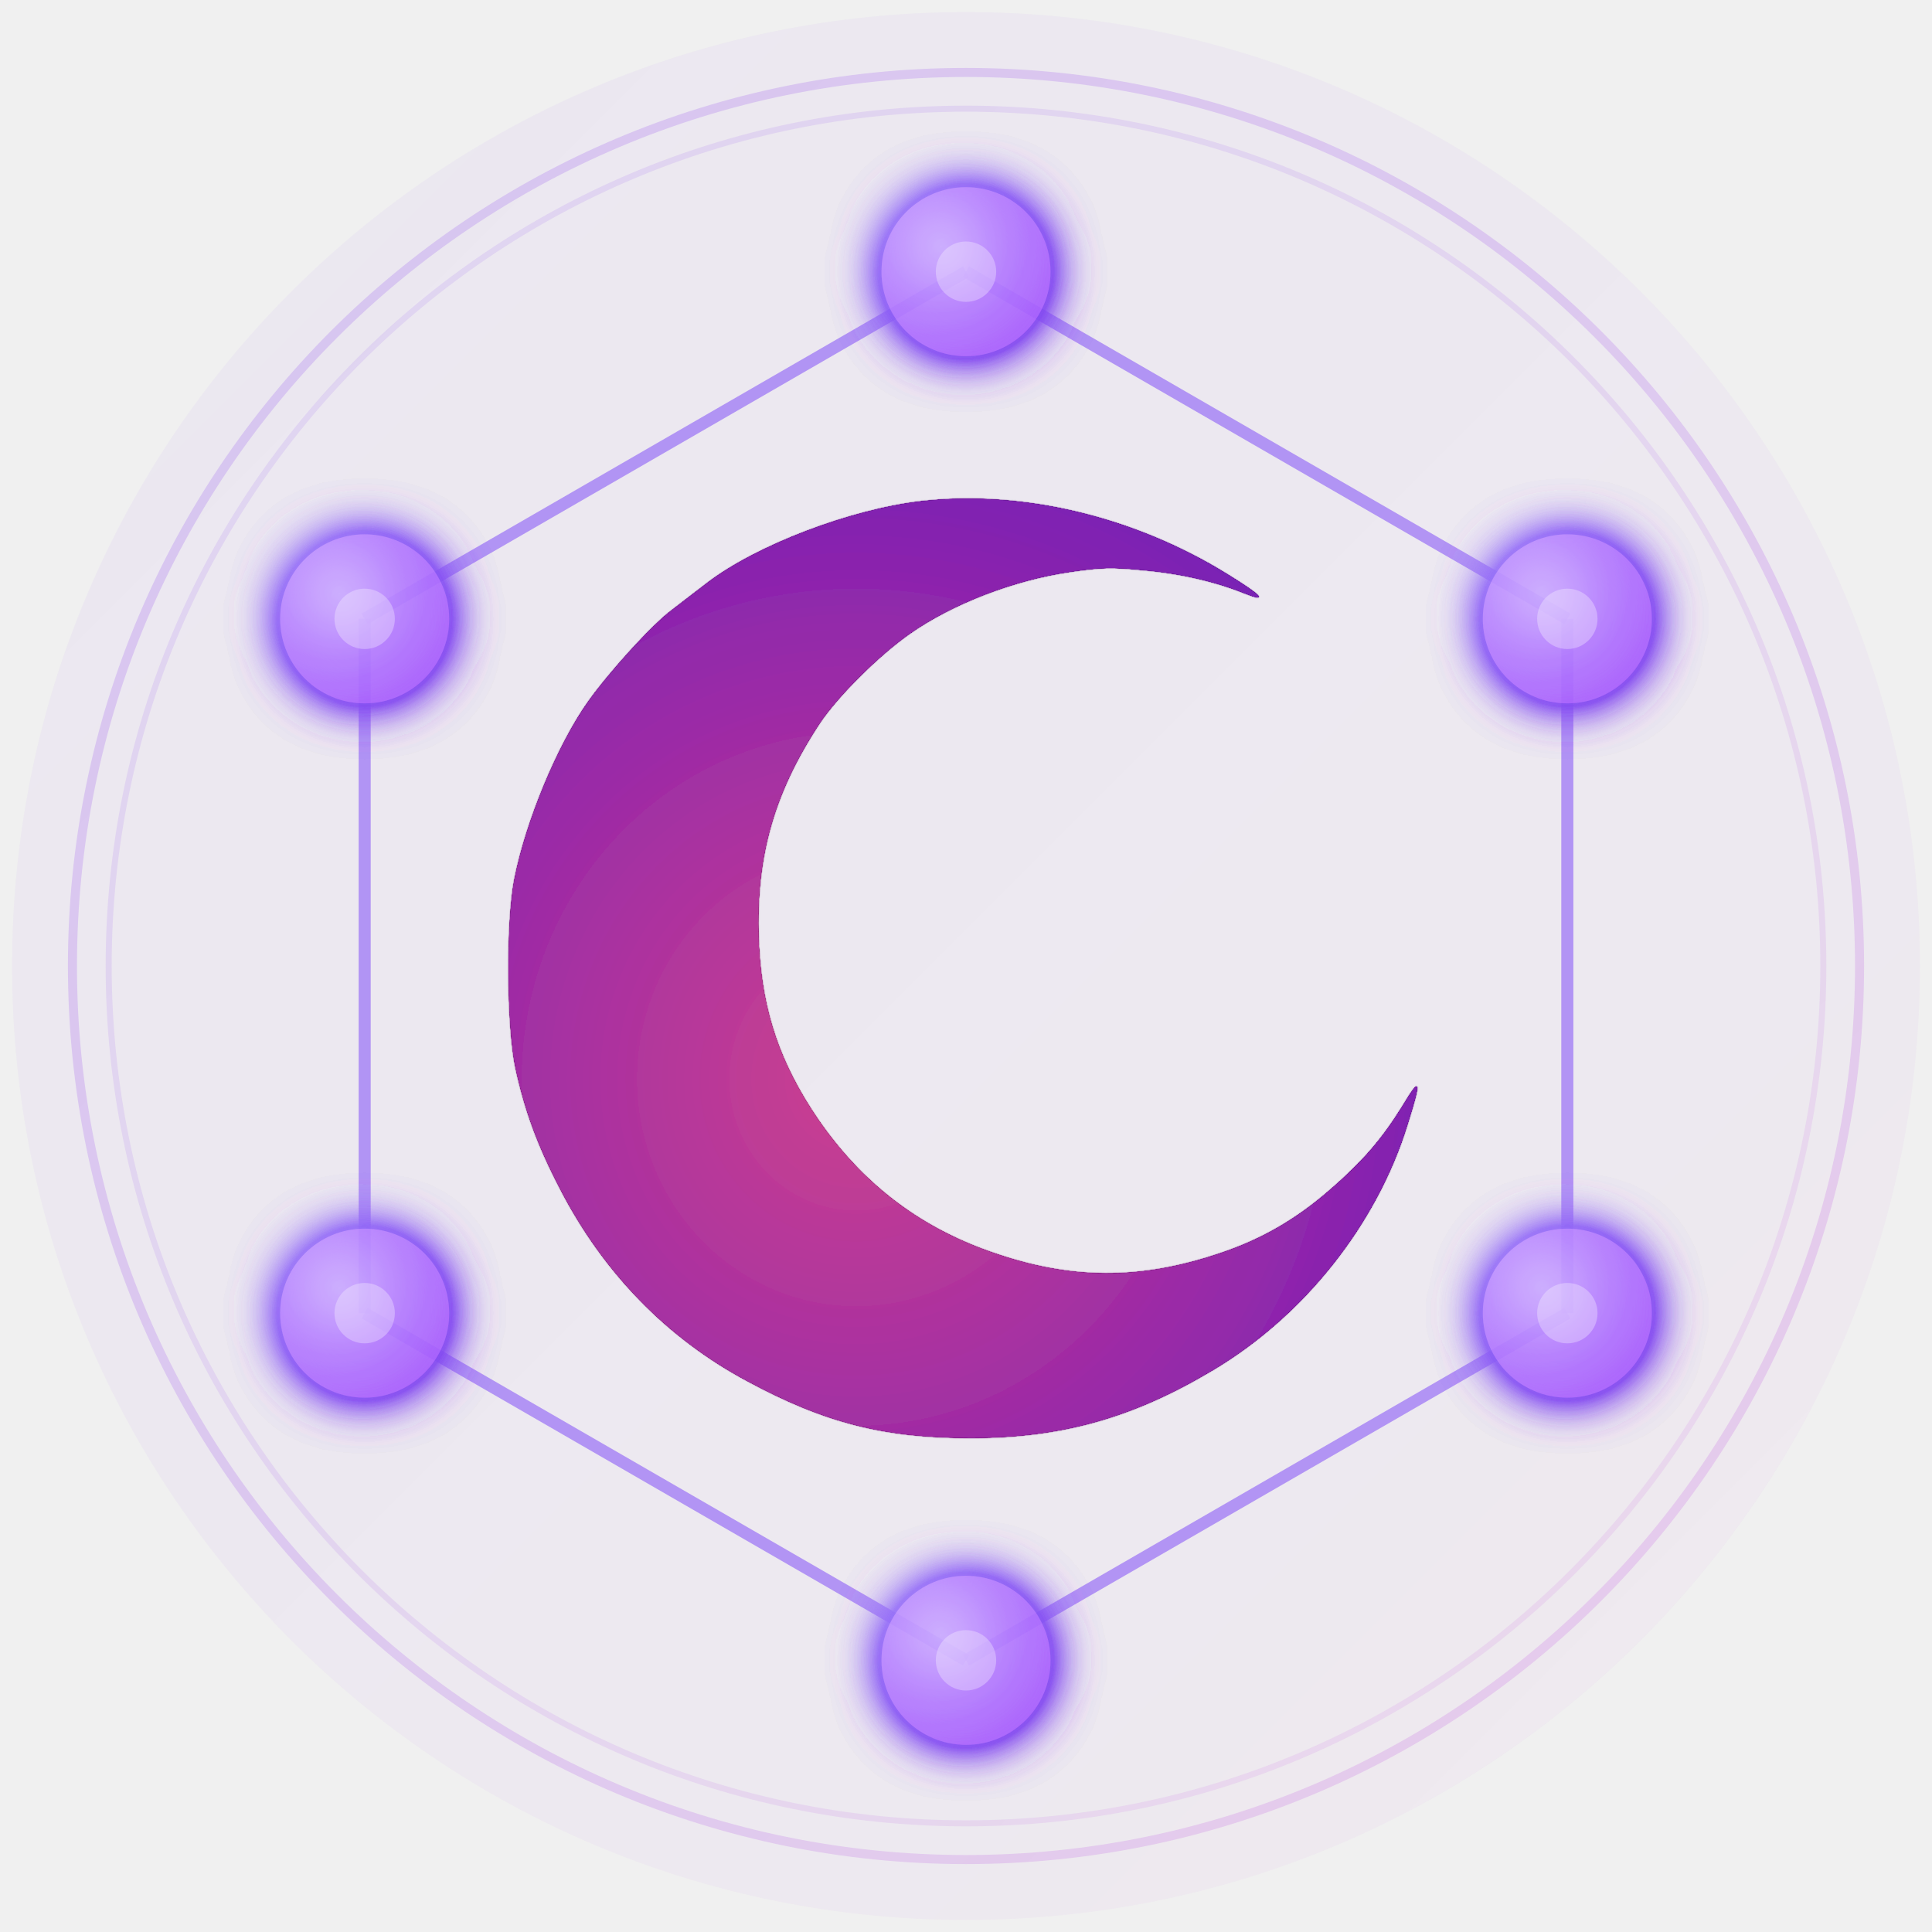
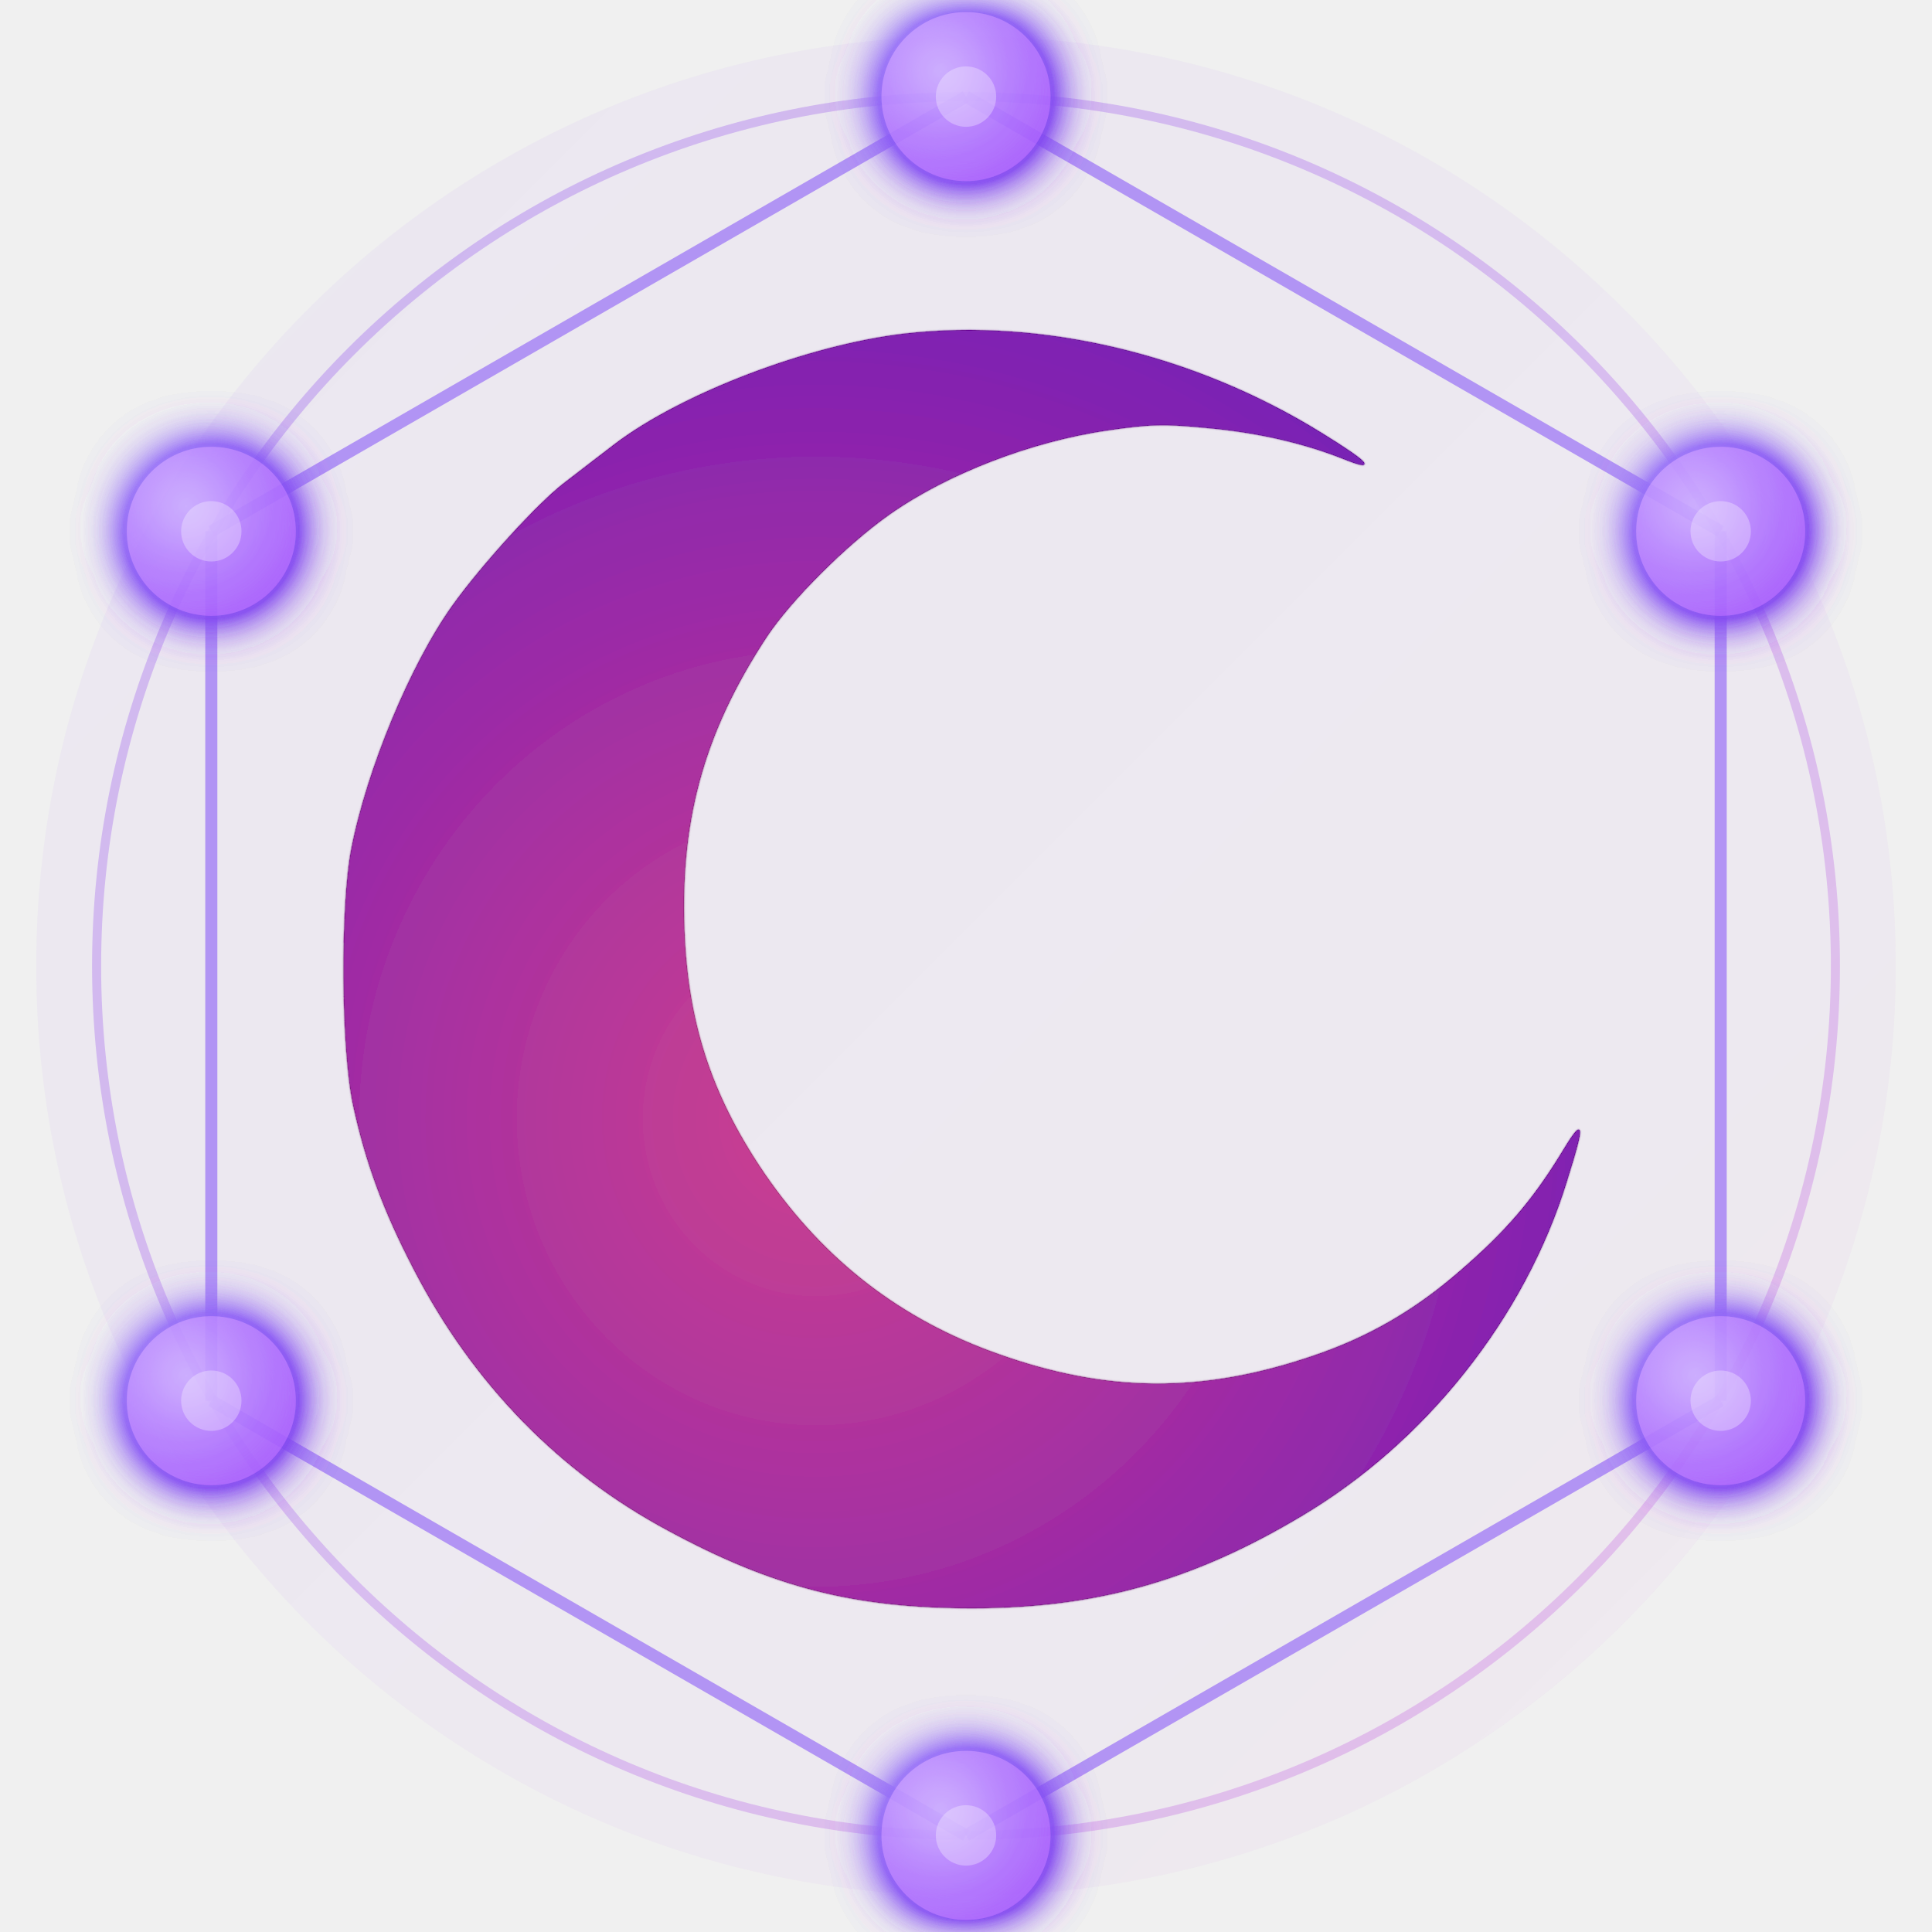
<svg xmlns="http://www.w3.org/2000/svg" viewBox="0 0 320 320">
  <defs>
    <linearGradient id="daoCircleGradient" x1="0%" y1="0%" x2="100%" y2="100%">
      <stop offset="0%" style="stop-color:#7C3AED;stop-opacity:0.4" />
      <stop offset="50%" style="stop-color:#9333EA;stop-opacity:0.35" />
      <stop offset="100%" style="stop-color:#C026D3;stop-opacity:0.3" />
    </linearGradient>
    <radialGradient id="moonGradient" cx="38.2%" cy="38.2%" r="85%">
      <stop offset="0%" style="stop-color:#A32E6B;stop-opacity:1" />
      <stop offset="12%" style="stop-color:#982A70;stop-opacity:1" />
      <stop offset="24%" style="stop-color:#8D2675;stop-opacity:1" />
      <stop offset="36%" style="stop-color:#82227A;stop-opacity:1" />
      <stop offset="48%" style="stop-color:#771E7F;stop-opacity:1" />
      <stop offset="60%" style="stop-color:#6C1A84;stop-opacity:1" />
      <stop offset="72%" style="stop-color:#611689;stop-opacity:1" />
      <stop offset="84%" style="stop-color:#56128E;stop-opacity:1" />
      <stop offset="100%" style="stop-color:#371566;stop-opacity:1" />
    </radialGradient>
    <radialGradient id="nodeGradient" cx="35%" cy="35%" r="75%">
      <stop offset="0%" style="stop-color:#A78BFA;stop-opacity:1" />
      <stop offset="50%" style="stop-color:#8B5CF6;stop-opacity:1" />
      <stop offset="100%" style="stop-color:#7C3AED;stop-opacity:1" />
    </radialGradient>
    <linearGradient id="networkGradient" x1="0%" y1="0%" x2="100%" y2="100%">
      <stop offset="0%" style="stop-color:#8B5CF6;stop-opacity:0.6" />
      <stop offset="100%" style="stop-color:#C026D3;stop-opacity:0.5" />
    </linearGradient>
    <radialGradient id="optimismAccent" cx="50%" cy="50%" r="50%">
      <stop offset="0%" style="stop-color:#FF0420;stop-opacity:0.3" />
      <stop offset="100%" style="stop-color:#FF0420;stop-opacity:0" />
    </radialGradient>
    <filter id="glow" x="-50%" y="-50%" width="200%" height="200%">
      <feGaussianBlur in="SourceGraphic" stdDeviation="2.5" result="blur" />
      <feColorMatrix in="blur" type="matrix" values="       1 0 0 0 0       0 1 0 0 0       0 0 1 0 0       0 0 0 3 0" result="glow" />
      <feBlend in="SourceGraphic" in2="glow" mode="screen" />
    </filter>
    <filter id="nodeGlow" x="-100%" y="-100%" width="300%" height="300%">
      <feGaussianBlur in="SourceGraphic" stdDeviation="4" result="blur" />
      <feColorMatrix in="blur" type="matrix" values="       1 0 0 0 0       0 1 0 0 0       0 0 1 0 0       0 0 0 2.5 0" result="glow" />
      <feBlend in="SourceGraphic" in2="glow" mode="screen" />
    </filter>
    <filter id="shield" x="-20%" y="-20%" width="140%" height="140%">
      <feGaussianBlur in="SourceGraphic" stdDeviation="1.5" result="blur" />
      <feBlend in="SourceGraphic" in2="blur" mode="overlay" />
    </filter>
  </defs>
-   <circle cx="160" cy="160" r="158" fill="url(#daoCircleGradient)" opacity="0.12" />
-   <circle cx="160" cy="160" r="148" fill="none" stroke="url(#daoCircleGradient)" stroke-width="1.5" opacity="0.5" />
-   <circle cx="160" cy="160" r="142" fill="none" stroke="url(#daoCircleGradient)" stroke-width="1" opacity="0.3" />
-   <line x1="160" y1="45" x2="259.6" y2="102.5" stroke="#8B5CF6" stroke-width="2" opacity="0.6" />
-   <line x1="259.6" y1="102.5" x2="259.6" y2="217.5" stroke="#8B5CF6" stroke-width="2" opacity="0.6" />
-   <line x1="259.6" y1="217.5" x2="160" y2="275" stroke="#8B5CF6" stroke-width="2" opacity="0.6" />
-   <line x1="160" y1="275" x2="60.4" y2="217.5" stroke="#8B5CF6" stroke-width="2" opacity="0.6" />
-   <line x1="60.4" y1="217.5" x2="60.4" y2="102.5" stroke="#8B5CF6" stroke-width="2" opacity="0.6" />
-   <line x1="60.4" y1="102.5" x2="160" y2="45" stroke="#8B5CF6" stroke-width="2" opacity="0.6" />
-   <circle cx="160" cy="45" r="14" fill="url(#nodeGradient)" filter="url(#nodeGlow)" opacity="0.92" />
-   <circle cx="259.6" cy="102.5" r="14" fill="url(#nodeGradient)" filter="url(#nodeGlow)" opacity="0.92" />
-   <circle cx="259.6" cy="217.5" r="14" fill="url(#nodeGradient)" filter="url(#nodeGlow)" opacity="0.92" />
-   <circle cx="160" cy="275" r="14" fill="url(#nodeGradient)" filter="url(#nodeGlow)" opacity="0.92" />
-   <circle cx="60.4" cy="217.5" r="14" fill="url(#nodeGradient)" filter="url(#nodeGlow)" opacity="0.92" />
-   <circle cx="60.4" cy="102.5" r="14" fill="url(#nodeGradient)" filter="url(#nodeGlow)" opacity="0.92" />
-   <circle cx="160" cy="45" r="5" fill="#FFFFFF" opacity="0.3" />
-   <circle cx="259.6" cy="102.5" r="5" fill="#FFFFFF" opacity="0.3" />
-   <circle cx="259.6" cy="217.5" r="5" fill="#FFFFFF" opacity="0.3" />
-   <circle cx="160" cy="275" r="5" fill="#FFFFFF" opacity="0.3" />
-   <circle cx="60.4" cy="217.5" r="5" fill="#FFFFFF" opacity="0.3" />
-   <circle cx="60.4" cy="102.5" r="5" fill="#FFFFFF" opacity="0.3" />
+   <circle cx="160" cy="160" r="154" fill="url(#daoCircleGradient)" opacity="0.12" />
+   <circle cx="160" cy="160" r="144" fill="none" stroke="url(#daoCircleGradient)" stroke-width="1.5" opacity="0.7" />
+   <line x1="160" y1="16" x2="285" y2="88" stroke="#8B5CF6" stroke-width="2" opacity="0.6" />
+   <line x1="285" y1="88" x2="285" y2="232" stroke="#8B5CF6" stroke-width="2" opacity="0.6" />
+   <line x1="285" y1="232" x2="160" y2="304" stroke="#8B5CF6" stroke-width="2" opacity="0.6" />
+   <line x1="160" y1="304" x2="35" y2="232" stroke="#8B5CF6" stroke-width="2" opacity="0.6" />
+   <line x1="35" y1="232" x2="35" y2="88" stroke="#8B5CF6" stroke-width="2" opacity="0.6" />
+   <line x1="35" y1="88" x2="160" y2="16" stroke="#8B5CF6" stroke-width="2" opacity="0.6" />
+   <circle cx="160" cy="16" r="14" fill="url(#nodeGradient)" filter="url(#nodeGlow)" opacity="0.92" />
+   <circle cx="285" cy="88" r="14" fill="url(#nodeGradient)" filter="url(#nodeGlow)" opacity="0.92" />
+   <circle cx="285" cy="232" r="14" fill="url(#nodeGradient)" filter="url(#nodeGlow)" opacity="0.92" />
+   <circle cx="160" cy="304" r="14" fill="url(#nodeGradient)" filter="url(#nodeGlow)" opacity="0.92" />
+   <circle cx="35" cy="232" r="14" fill="url(#nodeGradient)" filter="url(#nodeGlow)" opacity="0.92" />
+   <circle cx="35" cy="88" r="14" fill="url(#nodeGradient)" filter="url(#nodeGlow)" opacity="0.92" />
+   <circle cx="160" cy="16" r="5" fill="#FFFFFF" opacity="0.3" />
+   <circle cx="285" cy="88" r="5" fill="#FFFFFF" opacity="0.3" />
+   <circle cx="285" cy="232" r="5" fill="#FFFFFF" opacity="0.3" />
+   <circle cx="160" cy="304" r="5" fill="#FFFFFF" opacity="0.3" />
+   <circle cx="35" cy="232" r="5" fill="#FFFFFF" opacity="0.3" />
+   <circle cx="35" cy="88" r="5" fill="#FFFFFF" opacity="0.3" />
  <g transform="translate(160, 160)">
-     <g transform="scale(0.05,-0.05) translate(-1600, -1600)">
+     <g transform="scale(0.068,-0.068) translate(-1600, -1600)">
      <path d="M1451 3139 c-233 -27 -543 -145 -706 -269 -33 -25 -87 -67 -121 -93 -64 -48 -204 -202 -274 -300 -102 -143 -208 -398 -246 -592 -27 -140 -25 -485 4 -622 31 -142 73 -257 149 -403 143 -276 353 -492 618 -634 257 -139 455 -189 740 -189 300 0 536 66 801 224 302 179 544 483 646 814 47 150 44 160 -16 60 -67 -108 -131 -183 -241 -278 -110 -96 -225 -163 -363 -209 -266 -90 -497 -89 -762 5 -239 84 -425 228 -570 438 -125 183 -184 354 -196 571 -15 285 44 504 200 741 59 89 194 224 299 298 141 99 345 178 532 205 102 15 138 16 240 6 126 -11 241 -38 338 -77 78 -31 58 -9 -57 62 -310 192 -682 280 -1015 242z" fill="url(#moonGradient)" filter="url(#glow)" />
    </g>
  </g>
</svg>
